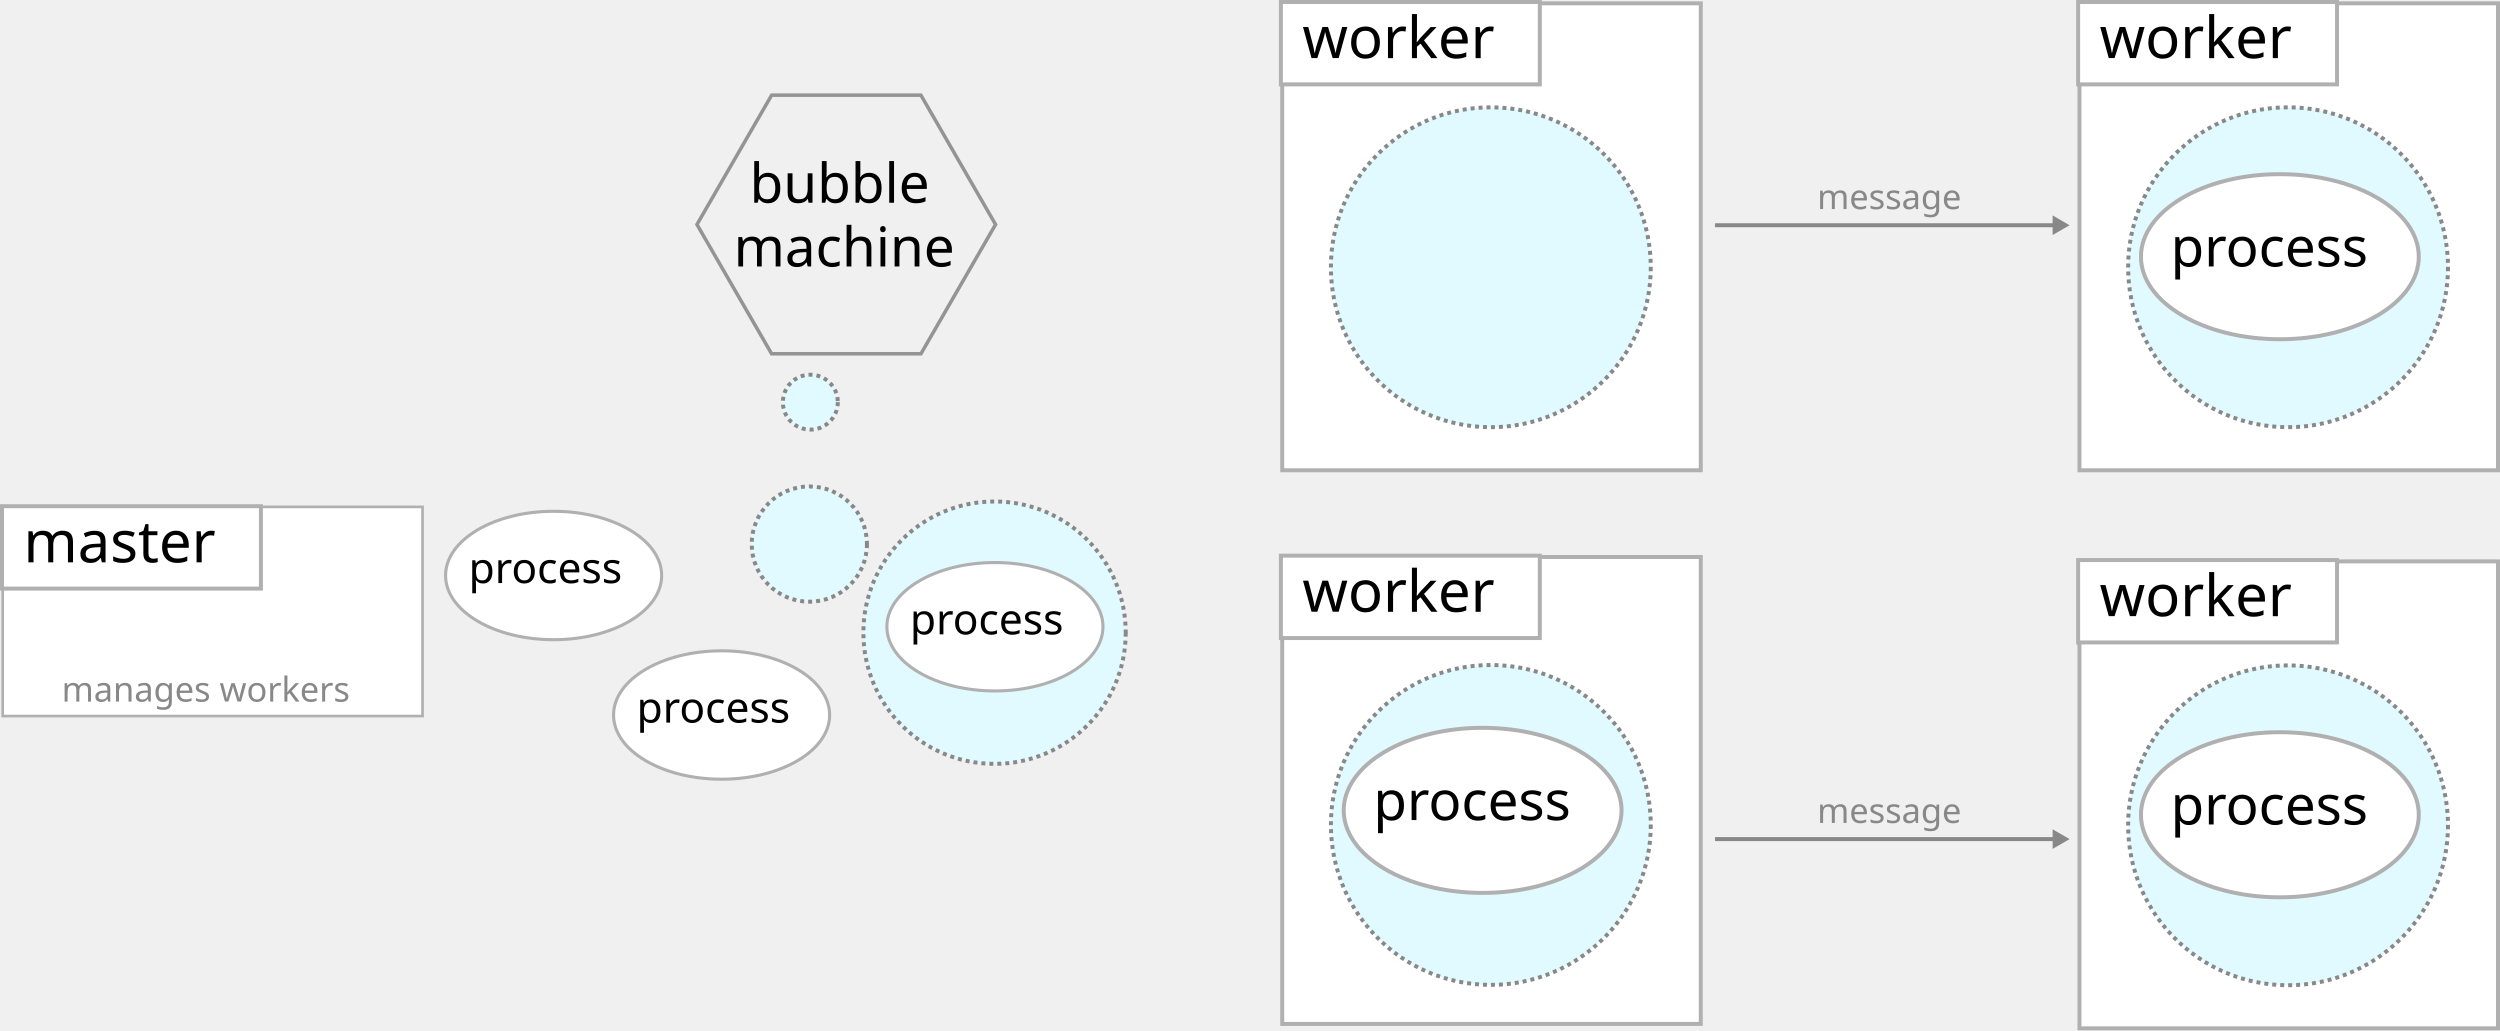
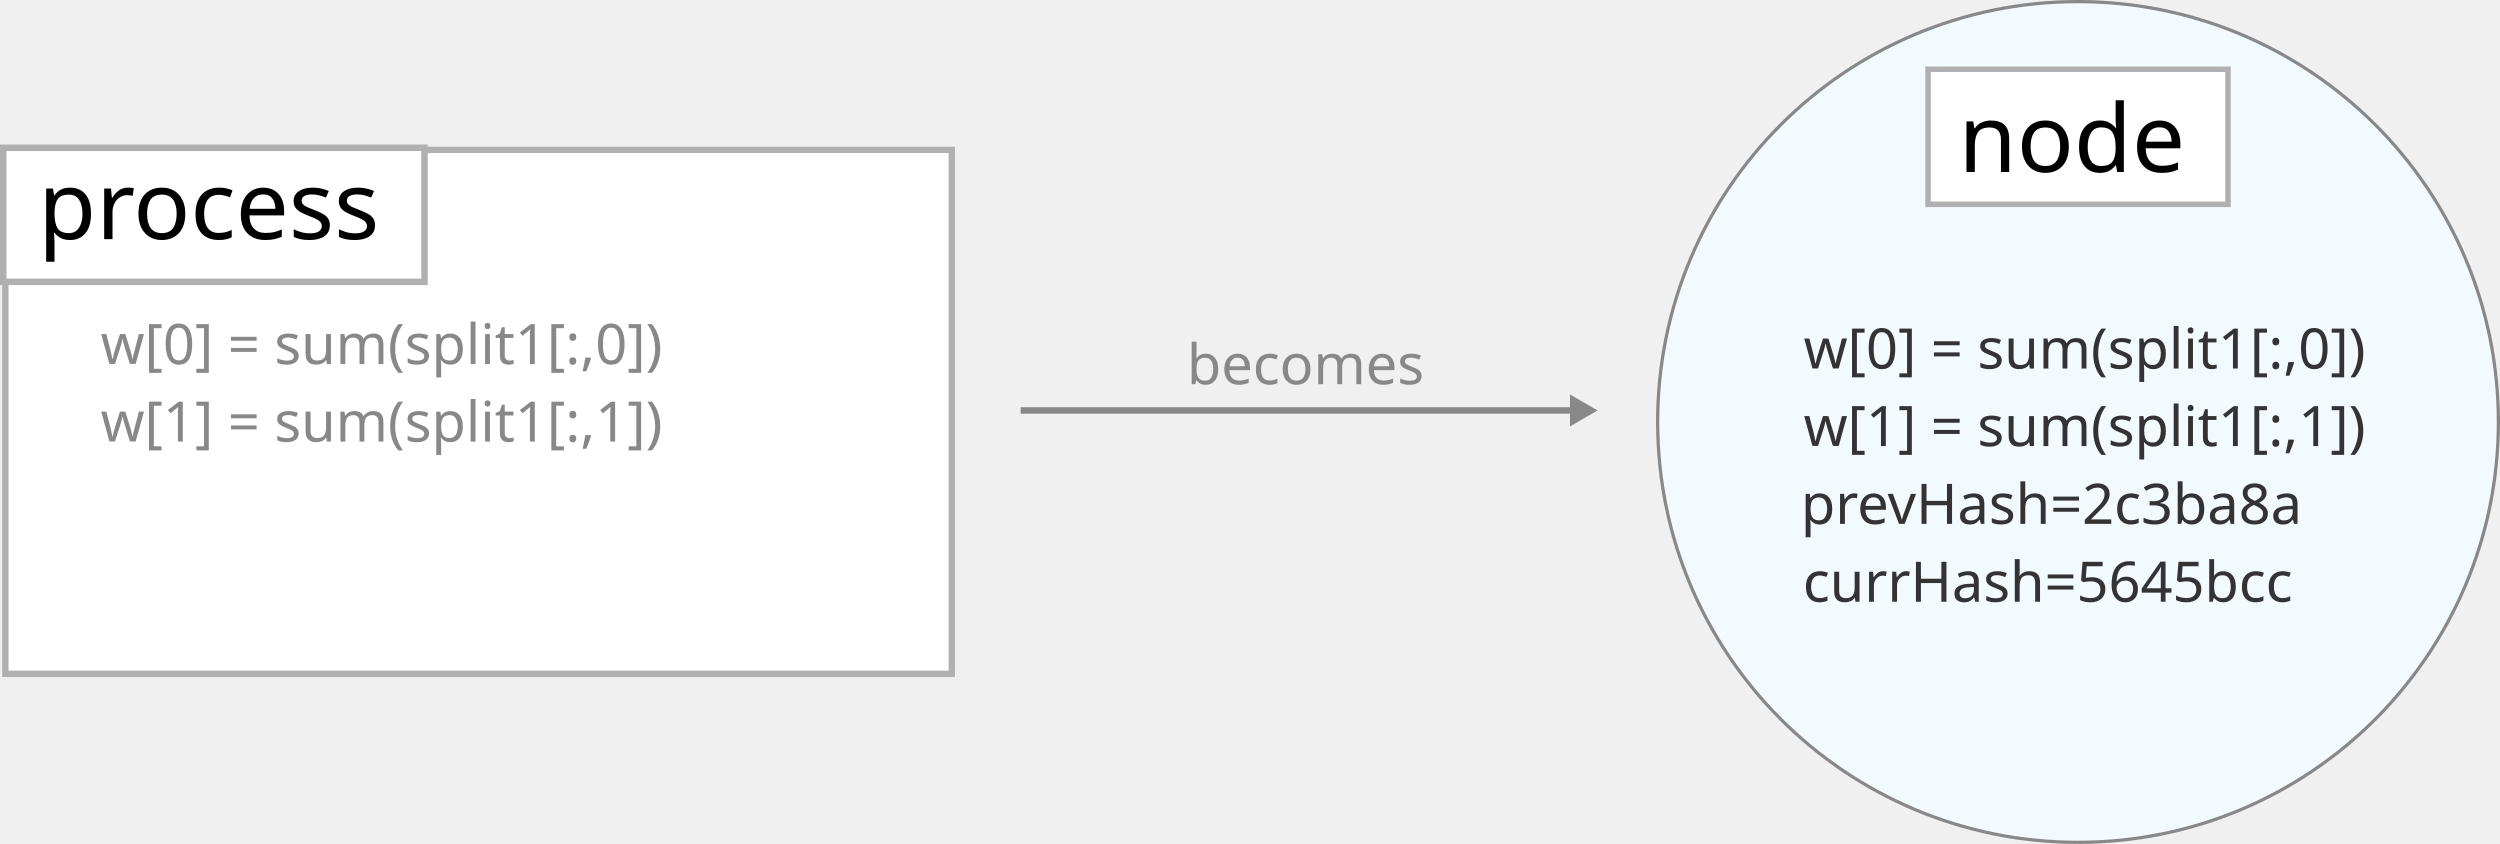
- <svg xmlns="http://www.w3.org/2000/svg" width="177.002mm" height="72.948mm" viewBox="0 0 627.171 258.478" id="svg2" version="1.1">
+ <svg xmlns="http://www.w3.org/2000/svg" width="108.79mm" height="36.726mm" viewBox="0 0 385.478 130.132" id="svg2" version="1.1">
  <defs id="defs4">
    <marker orient="auto" refY="0" refX="0" id="marker5463" style="overflow:visible">
      <path id="path5465" d="m 5.77,0 -8.65,5 0,-10 8.65,5 z" style="fill:#888888;fill-opacity:1;fill-rule:evenodd;stroke:#888888;stroke-width:1pt;stroke-opacity:1" transform="scale(0.4,0.4)" />
    </marker>
    <marker style="overflow:visible" id="marker11554" refX="0" refY="0" orient="auto">
      <path transform="scale(0.4,0.4)" style="fill:#888888;fill-opacity:1;fill-rule:evenodd;stroke:#888888;stroke-width:1pt;stroke-opacity:1" d="m 5.77,0 -8.65,5 0,-10 8.65,5 z" id="path11556" />
    </marker>
    <marker orient="auto" refY="0" refX="0" id="marker10942" style="overflow:visible">
      <path id="path10944" d="m 5.77,0 -8.65,5 0,-10 8.65,5 z" style="fill:#888888;fill-opacity:1;fill-rule:evenodd;stroke:#888888;stroke-width:1pt;stroke-opacity:1" transform="scale(0.4,0.4)" />
    </marker>
    <marker orient="auto" refY="0" refX="0" id="marker9316" style="overflow:visible">
      <path id="path9318" d="m 5.77,0 -8.65,5 0,-10 8.65,5 z" style="fill:#888888;fill-opacity:1;fill-rule:evenodd;stroke:#888888;stroke-width:1pt;stroke-opacity:1" transform="scale(0.4,0.4)" />
    </marker>
    <marker style="overflow:visible" id="marker7539" refX="0" refY="0" orient="auto">
      <path transform="scale(0.4,0.4)" style="fill:#888888;fill-opacity:1;fill-rule:evenodd;stroke:#888888;stroke-width:1pt;stroke-opacity:1" d="m 5.77,0 -8.65,5 0,-10 8.65,5 z" id="path7541" />
    </marker>
    <marker style="overflow:visible" id="marker4683" refX="0" refY="0" orient="auto">
      <path transform="scale(0.4,0.4)" style="fill:#888888;fill-opacity:1;fill-rule:evenodd;stroke:#888888;stroke-width:1pt;stroke-opacity:1" d="m 5.77,0 -8.65,5 0,-10 8.65,5 z" id="path4685" />
    </marker>
    <marker style="overflow:visible" id="marker4637" refX="0" refY="0" orient="auto">
      <path transform="scale(0.4,0.4)" style="fill:#888888;fill-opacity:1;fill-rule:evenodd;stroke:#888888;stroke-width:1pt;stroke-opacity:1" d="m 5.77,0 -8.65,5 0,-10 8.65,5 z" id="path4639" />
    </marker>
    <marker style="overflow:visible" id="marker4543" refX="0" refY="0" orient="auto">
      <path transform="matrix(-0.8,0,0,-0.8,-10,0)" style="fill:#888888;fill-opacity:1;fill-rule:evenodd;stroke:#888888;stroke-width:1pt;stroke-opacity:1" d="M 0,0 5,-5 -12.5,0 5,5 0,0 Z" id="path4545" />
    </marker>
    <marker style="overflow:visible" id="marker4515" refX="0" refY="0" orient="auto">
      <path transform="matrix(-0.8,0,0,-0.8,-10,0)" style="fill:#888888;fill-opacity:1;fill-rule:evenodd;stroke:#888888;stroke-width:1pt;stroke-opacity:1" d="M 0,0 5,-5 -12.5,0 5,5 0,0 Z" id="path4517" />
    </marker>
    <marker style="overflow:visible" id="marker4493" refX="0" refY="0" orient="auto">
      <path transform="matrix(-0.8,0,0,-0.8,-10,0)" style="fill:#888888;fill-opacity:1;fill-rule:evenodd;stroke:#888888;stroke-width:1pt;stroke-opacity:1" d="M 0,0 5,-5 -12.5,0 5,5 0,0 Z" id="path4495" />
    </marker>
-     <marker style="overflow:visible" id="marker10108-3" refX="0" refY="0" orient="auto">
-       <path transform="scale(0.4,0.4)" style="fill:#888888;fill-opacity:1;fill-rule:evenodd;stroke:#888888;stroke-width:1pt;stroke-opacity:1" d="m 5.77,0 -8.65,5 0,-10 8.65,5 z" id="path10110-1" />
+     <marker style="overflow:visible" id="marker10108-3-0" refX="0" refY="0" orient="auto">
+       <path transform="scale(0.4,0.4)" style="fill:#888888;fill-opacity:1;fill-rule:evenodd;stroke:#888888;stroke-width:1pt;stroke-opacity:1" d="m 5.77,0 -8.65,5 0,-10 8.65,5 z" id="path10110-1-9" />
    </marker>
  </defs>
-   <g id="layer1" transform="translate(-37.26332,-415.5455)">
-     <circle style="fill:#e1faff;fill-opacity:1;stroke:#888888;stroke-width:1;stroke-miterlimit:4;stroke-dasharray:1, 1;stroke-dashoffset:0;stroke-opacity:1" id="path4679" cx="286.765" cy="574.264" r="32.91" />
-     <rect style="fill:#ffffff;stroke:#b0b0b0;stroke-width:0.67;stroke-miterlimit:4;stroke-dasharray:none;stroke-dashoffset:0;stroke-opacity:1" id="rect8144-3" width="105.33" height="52.473" x="37.933" y="542.709" />
-     <rect y="542.539" x="37.763" height="20.67" width="64.955" id="rect8146-8" style="fill:#ffffff;stroke:#b0b0b0;stroke-width:1;stroke-miterlimit:4;stroke-dasharray:none;stroke-dashoffset:0;stroke-opacity:1" />
-     <text xml:space="preserve" style="font-style:normal;font-weight:normal;font-size:14.548px;line-height:125%;font-family:sans-serif;letter-spacing:0px;word-spacing:0px;fill:#000000;fill-opacity:1;stroke:none;stroke-width:1px;stroke-linecap:butt;stroke-linejoin:miter;stroke-opacity:1" x="43.152" y="556.622" id="text8148-0">
-       <tspan id="tspan8150-0" x="43.152" y="556.622">master</tspan>
+   <g id="layer1" transform="translate(112.4342,-481.8145)">
+     <circle r="64.816" cy="546.88" cx="207.978" id="circle4685-7" style="fill:#f2faff;fill-opacity:1;stroke:#888888;stroke-width:0.5;stroke-miterlimit:4;stroke-dasharray:none;stroke-dashoffset:0;stroke-opacity:1" />
+     <rect y="504.926" x="-111.61" height="80.789" width="145.932" id="rect4165-2-8" style="fill:#ffffff;stroke:#b0b0b0;stroke-width:0.979;stroke-miterlimit:4;stroke-dasharray:none;stroke-dashoffset:0;stroke-opacity:1" />
+     <rect style="fill:#ffffff;stroke:#b0b0b0;stroke-width:1;stroke-miterlimit:4;stroke-dasharray:none;stroke-dashoffset:0;stroke-opacity:1" id="rect4167-7-5" width="64.955" height="20.67" x="-111.934" y="504.602" />
+     <text id="text4169-6-7" y="518.685" x="-106.545" style="font-style:normal;font-weight:normal;font-size:14.548px;line-height:125%;font-family:sans-serif;letter-spacing:0px;word-spacing:0px;fill:#000000;fill-opacity:1;stroke:none;stroke-width:1px;stroke-linecap:butt;stroke-linejoin:miter;stroke-opacity:1" xml:space="preserve">
+       <tspan y="518.685" x="-106.545" id="tspan4171-6-5">process</tspan>
    </text>
-     <text xml:space="preserve" style="font-style:normal;font-weight:normal;font-size:8.62px;line-height:125%;font-family:sans-serif;letter-spacing:0px;word-spacing:0px;fill:#888888;fill-opacity:1;stroke:none;stroke-width:1px;stroke-linecap:butt;stroke-linejoin:miter;stroke-opacity:1" x="52.736" y="591.559" id="text4741-3-0">
-       <tspan x="52.736" y="591.559" id="tspan10052-4">manages workers</tspan>
+     <text xml:space="preserve" style="font-style:normal;font-weight:normal;font-size:8.62px;line-height:125%;font-family:sans-serif;letter-spacing:0px;word-spacing:0px;fill:#888888;fill-opacity:1;stroke:none;stroke-width:1px;stroke-linecap:butt;stroke-linejoin:miter;stroke-opacity:1" x="-96.92" y="537.949" id="text4741-3-0-1">
+       <tspan x="-96.92" y="537.949" id="tspan4344">w[0] = sum(split1[:,0])</tspan>
+       <tspan x="-96.92" y="548.724" id="tspan4375" />
    </text>
-     <g id="g4448" transform="translate(297.5598,-183.2509)">
-       <ellipse ry="16.105" rx="27.104" cy="743.172" cx="-121.415" id="path4159-3" style="fill:#ffffff;stroke:#b0b0b0;stroke-width:0.778;stroke-miterlimit:4;stroke-dasharray:none;stroke-dashoffset:0;stroke-opacity:1" />
-       <text id="text4161-4" y="745.07" x="-142.733" style="font-style:normal;font-weight:normal;font-size:10.652px;line-height:125%;font-family:sans-serif;letter-spacing:0px;word-spacing:0px;fill:#000000;fill-opacity:1;stroke:none;stroke-width:1px;stroke-linecap:butt;stroke-linejoin:miter;stroke-opacity:1" xml:space="preserve">
-         <tspan y="745.07" x="-142.733" id="tspan4163-4">process</tspan>
-       </text>
-     </g>
-     <g id="g4461" transform="translate(408.2741,-170.3938)">
-       <ellipse ry="16.105" rx="27.104" cy="743.172" cx="-121.415" id="ellipse4463" style="fill:#ffffff;stroke:#b0b0b0;stroke-width:0.778;stroke-miterlimit:4;stroke-dasharray:none;stroke-dashoffset:0;stroke-opacity:1" />
-       <text id="text4465" y="745.07" x="-142.733" style="font-style:normal;font-weight:normal;font-size:10.652px;line-height:125%;font-family:sans-serif;letter-spacing:0px;word-spacing:0px;fill:#000000;fill-opacity:1;stroke:none;stroke-width:1px;stroke-linecap:butt;stroke-linejoin:miter;stroke-opacity:1" xml:space="preserve">
-         <tspan y="745.07" x="-142.733" id="tspan4467">process</tspan>
-       </text>
-     </g>
-     <g id="g4469" transform="translate(339.7026,-148.2509)">
-       <ellipse style="fill:#ffffff;stroke:#b0b0b0;stroke-width:0.778;stroke-miterlimit:4;stroke-dasharray:none;stroke-dashoffset:0;stroke-opacity:1" id="ellipse4471" cx="-121.415" cy="743.172" rx="27.104" ry="16.105" />
-       <text xml:space="preserve" style="font-style:normal;font-weight:normal;font-size:10.652px;line-height:125%;font-family:sans-serif;letter-spacing:0px;word-spacing:0px;fill:#000000;fill-opacity:1;stroke:none;stroke-width:1px;stroke-linecap:butt;stroke-linejoin:miter;stroke-opacity:1" x="-142.733" y="745.07" id="text4473">
-         <tspan id="tspan4475" x="-142.733" y="745.07">process</tspan>
-       </text>
-     </g>
-     <rect y="416.38" x="358.934" height="117.143" width="105" id="rect4165-2" style="fill:#ffffff;stroke:#b0b0b0;stroke-width:1;stroke-miterlimit:4;stroke-dasharray:none;stroke-dashoffset:0;stroke-opacity:1" />
-     <circle r="40.124" cy="482.593" cx="411.267" id="circle4685" style="fill:#e1faff;fill-opacity:1;stroke:#888888;stroke-width:1;stroke-miterlimit:4;stroke-dasharray:1, 1;stroke-dashoffset:0;stroke-opacity:1" />
-     <rect style="fill:#ffffff;stroke:#b0b0b0;stroke-width:1;stroke-miterlimit:4;stroke-dasharray:none;stroke-dashoffset:0;stroke-opacity:1" id="rect4167-7" width="64.955" height="20.67" x="358.599" y="416.046" />
-     <text id="text4169-6" y="430.128" x="363.988" style="font-style:normal;font-weight:normal;font-size:14.548px;line-height:125%;font-family:sans-serif;letter-spacing:0px;word-spacing:0px;fill:#000000;fill-opacity:1;stroke:none;stroke-width:1px;stroke-linecap:butt;stroke-linejoin:miter;stroke-opacity:1" xml:space="preserve">
-       <tspan y="430.128" x="363.988" id="tspan4171-6">worker</tspan>
-     </text>
-     <rect style="fill:#ffffff;stroke:#b0b0b0;stroke-width:1;stroke-miterlimit:4;stroke-dasharray:none;stroke-dashoffset:0;stroke-opacity:1" id="rect4637" width="105" height="117.143" x="358.934" y="555.276" />
-     <circle style="fill:#e1faff;fill-opacity:1;stroke:#888888;stroke-width:1;stroke-miterlimit:4;stroke-dasharray:1, 1;stroke-dashoffset:0;stroke-opacity:1" id="circle4687" cx="411.267" cy="622.499" r="40.124" />
-     <rect y="554.941" x="358.599" height="20.67" width="64.955" id="rect4639" style="fill:#ffffff;stroke:#b0b0b0;stroke-width:1;stroke-miterlimit:4;stroke-dasharray:none;stroke-dashoffset:0;stroke-opacity:1" />
-     <text xml:space="preserve" style="font-style:normal;font-weight:normal;font-size:14.548px;line-height:125%;font-family:sans-serif;letter-spacing:0px;word-spacing:0px;fill:#000000;fill-opacity:1;stroke:none;stroke-width:1px;stroke-linecap:butt;stroke-linejoin:miter;stroke-opacity:1" x="363.988" y="569.024" id="text4641">
-       <tspan id="tspan4643" x="363.988" y="569.024">worker</tspan>
-     </text>
-     <ellipse style="fill:#ffffff;stroke:#b0b0b0;stroke-width:1;stroke-miterlimit:4;stroke-dasharray:none;stroke-dashoffset:0;stroke-opacity:1" id="ellipse4645" cx="409.213" cy="618.841" rx="34.85" ry="20.708" />
-     <text xml:space="preserve" style="font-style:normal;font-weight:normal;font-size:13.696px;line-height:125%;font-family:sans-serif;letter-spacing:0px;word-spacing:0px;fill:#000000;fill-opacity:1;stroke:none;stroke-width:1px;stroke-linecap:butt;stroke-linejoin:miter;stroke-opacity:1" x="381.802" y="621.282" id="text4647">
-       <tspan id="tspan4649" x="381.802" y="621.282">process</tspan>
-     </text>
-     <text xml:space="preserve" style="font-style:normal;font-weight:normal;font-size:14.548px;line-height:125%;font-family:sans-serif;letter-spacing:0px;word-spacing:0px;fill:#000000;fill-opacity:1;stroke:none;stroke-width:1px;stroke-linecap:butt;stroke-linejoin:miter;stroke-opacity:1" x="225.307" y="466.397" id="text8148-0-7">
-       <tspan x="225.307" y="466.397" id="tspan4677" style="font-size:13.75px;text-align:start;text-anchor:start">bubble</tspan>
-     </text>
-     <circle r="14.457" cy="552.041" cx="240.298" id="circle4681" style="fill:#e1faff;fill-opacity:1;stroke:#888888;stroke-width:1;stroke-miterlimit:4;stroke-dasharray:1, 1;stroke-dashoffset:0;stroke-opacity:1" />
-     <circle style="fill:#e1faff;fill-opacity:1;stroke:#888888;stroke-width:1;stroke-miterlimit:4;stroke-dasharray:1, 1;stroke-dashoffset:0;stroke-opacity:1" id="circle4683" cx="240.551" cy="516.433" r="6.89" />
-     <path style="fill:none;fill-opacity:1;stroke:#949494;stroke-width:0.888;stroke-miterlimit:4;stroke-dasharray:none;stroke-dashoffset:0;stroke-opacity:1" id="path4720" d="m 268.293,504.301 -37.455,0 -18.727,-32.437 18.727,-32.437 37.455,0 18.727,32.437 z" />
-     <path id="path10106-9" d="m 467.507,472.048 86.115,1e-5" style="fill:none;fill-rule:evenodd;stroke:#888888;stroke-width:1px;stroke-linecap:butt;stroke-linejoin:miter;stroke-opacity:1;marker-end:url(#marker10108-3)" />
-     <text id="text8158-79-9" y="467.999" x="493.139" style="font-style:normal;font-weight:normal;font-size:8.62px;line-height:125%;font-family:sans-serif;letter-spacing:0px;word-spacing:0px;fill:#888888;fill-opacity:1;stroke:none;stroke-width:1px;stroke-linecap:butt;stroke-linejoin:miter;stroke-opacity:1" xml:space="preserve">
-       <tspan y="467.999" x="493.139" id="tspan8160-13-2">message</tspan>
-     </text>
-     <path style="fill:none;fill-rule:evenodd;stroke:#888888;stroke-width:1px;stroke-linecap:butt;stroke-linejoin:miter;stroke-opacity:1;marker-end:url(#marker5463)" d="m 467.507,626.048 86.115,10e-6" id="path5457" />
-     <text xml:space="preserve" style="font-style:normal;font-weight:normal;font-size:8.62px;line-height:125%;font-family:sans-serif;letter-spacing:0px;word-spacing:0px;fill:#888888;fill-opacity:1;stroke:none;stroke-width:1px;stroke-linecap:butt;stroke-linejoin:miter;stroke-opacity:1" x="493.139" y="621.999" id="text5459">
-       <tspan id="tspan5461" x="493.139" y="621.999">message</tspan>
-     </text>
-     <rect style="fill:#ffffff;stroke:#b0b0b0;stroke-width:1;stroke-miterlimit:4;stroke-dasharray:none;stroke-dashoffset:0;stroke-opacity:1" id="rect5611" width="105" height="117.143" x="558.934" y="416.38" />
-     <circle style="fill:#e1faff;fill-opacity:1;stroke:#888888;stroke-width:1;stroke-miterlimit:4;stroke-dasharray:1, 1;stroke-dashoffset:0;stroke-opacity:1" id="circle5613" cx="611.267" cy="482.593" r="40.124" />
-     <rect y="416.046" x="558.599" height="20.67" width="64.955" id="rect5615" style="fill:#ffffff;stroke:#b0b0b0;stroke-width:1;stroke-miterlimit:4;stroke-dasharray:none;stroke-dashoffset:0;stroke-opacity:1" />
-     <text xml:space="preserve" style="font-style:normal;font-weight:normal;font-size:14.548px;line-height:125%;font-family:sans-serif;letter-spacing:0px;word-spacing:0px;fill:#000000;fill-opacity:1;stroke:none;stroke-width:1px;stroke-linecap:butt;stroke-linejoin:miter;stroke-opacity:1" x="563.988" y="430.128" id="text5617">
-       <tspan id="tspan5619" x="563.988" y="430.128">worker</tspan>
-     </text>
-     <ellipse style="fill:#ffffff;stroke:#b0b0b0;stroke-width:1;stroke-miterlimit:4;stroke-dasharray:none;stroke-dashoffset:0;stroke-opacity:1" id="ellipse5621" cx="609.213" cy="479.945" rx="34.85" ry="20.708" />
-     <text xml:space="preserve" style="font-style:normal;font-weight:normal;font-size:13.696px;line-height:125%;font-family:sans-serif;letter-spacing:0px;word-spacing:0px;fill:#000000;fill-opacity:1;stroke:none;stroke-width:1px;stroke-linecap:butt;stroke-linejoin:miter;stroke-opacity:1" x="581.802" y="482.386" id="text5623">
-       <tspan id="tspan5625" x="581.802" y="482.386">process</tspan>
-     </text>
-     <rect y="556.38" x="558.934" height="117.143" width="105" id="rect5627" style="fill:#ffffff;stroke:#b0b0b0;stroke-width:1;stroke-miterlimit:4;stroke-dasharray:none;stroke-dashoffset:0;stroke-opacity:1" />
-     <circle r="40.124" cy="622.593" cx="611.267" id="circle5629" style="fill:#e1faff;fill-opacity:1;stroke:#888888;stroke-width:1;stroke-miterlimit:4;stroke-dasharray:1, 1;stroke-dashoffset:0;stroke-opacity:1" />
-     <rect style="fill:#ffffff;stroke:#b0b0b0;stroke-width:1;stroke-miterlimit:4;stroke-dasharray:none;stroke-dashoffset:0;stroke-opacity:1" id="rect5631" width="64.955" height="20.67" x="558.599" y="556.046" />
-     <text id="text5633" y="570.128" x="563.988" style="font-style:normal;font-weight:normal;font-size:14.548px;line-height:125%;font-family:sans-serif;letter-spacing:0px;word-spacing:0px;fill:#000000;fill-opacity:1;stroke:none;stroke-width:1px;stroke-linecap:butt;stroke-linejoin:miter;stroke-opacity:1" xml:space="preserve">
-       <tspan y="570.128" x="563.988" id="tspan5635">worker</tspan>
-     </text>
-     <ellipse ry="20.708" rx="34.85" cy="619.945" cx="609.213" id="ellipse5637" style="fill:#ffffff;stroke:#b0b0b0;stroke-width:1;stroke-miterlimit:4;stroke-dasharray:none;stroke-dashoffset:0;stroke-opacity:1" />
-     <text id="text5639" y="622.386" x="581.802" style="font-style:normal;font-weight:normal;font-size:13.696px;line-height:125%;font-family:sans-serif;letter-spacing:0px;word-spacing:0px;fill:#000000;fill-opacity:1;stroke:none;stroke-width:1px;stroke-linecap:butt;stroke-linejoin:miter;stroke-opacity:1" xml:space="preserve">
-       <tspan y="622.386" x="581.802" id="tspan5641">process</tspan>
-     </text>
-     <text id="text4288" y="482.397" x="221.307" style="font-style:normal;font-weight:normal;font-size:14.548px;line-height:125%;font-family:sans-serif;letter-spacing:0px;word-spacing:0px;fill:#000000;fill-opacity:1;stroke:none;stroke-width:1px;stroke-linecap:butt;stroke-linejoin:miter;stroke-opacity:1" xml:space="preserve">
-       <tspan style="font-size:13.75px;text-align:start;text-anchor:start" id="tspan4292" y="482.397" x="221.307">machine</tspan>
-     </text>
-     <rect y="729.894" x="-14.365" height="80.789" width="145.932" id="rect4165-2-8" style="fill:#ffffff;stroke:#b0b0b0;stroke-width:0.979;stroke-miterlimit:4;stroke-dasharray:none;stroke-dashoffset:0;stroke-opacity:1" />
-     <rect style="fill:#ffffff;stroke:#b0b0b0;stroke-width:1;stroke-miterlimit:4;stroke-dasharray:none;stroke-dashoffset:0;stroke-opacity:1" id="rect4167-7-5" width="64.955" height="20.67" x="-14.69" y="729.57" />
-     <text id="text4169-6-7" y="743.653" x="-9.301" style="font-style:normal;font-weight:normal;font-size:14.548px;line-height:125%;font-family:sans-serif;letter-spacing:0px;word-spacing:0px;fill:#000000;fill-opacity:1;stroke:none;stroke-width:1px;stroke-linecap:butt;stroke-linejoin:miter;stroke-opacity:1" xml:space="preserve">
-       <tspan y="743.653" x="-9.301" id="tspan4171-6-5">process</tspan>
-     </text>
-     <text xml:space="preserve" style="font-style:normal;font-weight:normal;font-size:8.62px;line-height:125%;font-family:sans-serif;letter-spacing:0px;word-spacing:0px;fill:#888888;fill-opacity:1;stroke:none;stroke-width:1px;stroke-linecap:butt;stroke-linejoin:miter;stroke-opacity:1" x="0.325" y="762.917" id="text4741-3-0-1">
-       <tspan x="0.325" y="762.917" id="tspan4344">sum(split1[:,1])</tspan>
-       <tspan x="0.325" y="773.692" id="tspan4375" />
-     </text>
-     <flowRoot xml:space="preserve" id="flowRoot4346" style="fill:black;stroke:none;stroke-opacity:1;stroke-width:1px;stroke-linejoin:miter;stroke-linecap:butt;fill-opacity:1;font-family:sans-serif;font-style:normal;font-weight:normal;font-size:40px;line-height:125%;letter-spacing:0px;word-spacing:0px">
+     <flowRoot xml:space="preserve" id="flowRoot4346" style="font-style:normal;font-weight:normal;font-size:40px;line-height:125%;font-family:sans-serif;letter-spacing:0px;word-spacing:0px;fill:#000000;fill-opacity:1;stroke:none;stroke-width:1px;stroke-linecap:butt;stroke-linejoin:miter;stroke-opacity:1">
      <flowRegion id="flowRegion4348">
        <rect id="rect4350" width="199.505" height="122.734" x="-69.701" y="295.853" />
      </flowRegion>
      <flowPara id="flowPara4352" />
    </flowRoot>
-     <rect style="fill:#ffffff;stroke:#b0b0b0;stroke-width:0.979;stroke-miterlimit:4;stroke-dasharray:none;stroke-dashoffset:0;stroke-opacity:1" id="rect4354" width="145.932" height="80.789" x="166.452" y="729.894" />
-     <rect y="729.57" x="166.127" height="20.67" width="64.955" id="rect4356" style="fill:#ffffff;stroke:#b0b0b0;stroke-width:1;stroke-miterlimit:4;stroke-dasharray:none;stroke-dashoffset:0;stroke-opacity:1" />
-     <text xml:space="preserve" style="font-style:normal;font-weight:normal;font-size:14.548px;line-height:125%;font-family:sans-serif;letter-spacing:0px;word-spacing:0px;fill:#000000;fill-opacity:1;stroke:none;stroke-width:1px;stroke-linecap:butt;stroke-linejoin:miter;stroke-opacity:1" x="171.517" y="743.653" id="text4358">
-       <tspan id="tspan4360" x="171.517" y="743.653">node</tspan>
+     <g id="g4429" transform="translate(9.3452,0)">
+       <rect style="fill:#ffffff;stroke:#b0b0b0;stroke-width:0.847;stroke-miterlimit:4;stroke-dasharray:none;stroke-dashoffset:0;stroke-opacity:1" id="rect4356" width="46.25" height="20.823" x="175.508" y="492.497" />
+       <text id="text4358" y="508.332" x="180.202" style="font-style:normal;font-weight:normal;font-size:14.548px;line-height:125%;font-family:sans-serif;letter-spacing:0px;word-spacing:0px;fill:#000000;fill-opacity:1;stroke:none;stroke-width:1px;stroke-linecap:butt;stroke-linejoin:miter;stroke-opacity:1" xml:space="preserve">
+         <tspan y="508.332" x="180.202" id="tspan4360">node</tspan>
+       </text>
+     </g>
+     <text xml:space="preserve" style="font-style:normal;font-weight:normal;font-size:8.62px;line-height:125%;font-family:sans-serif;letter-spacing:0px;word-spacing:0px;fill:#888888;fill-opacity:1;stroke:none;stroke-width:1px;stroke-linecap:butt;stroke-linejoin:miter;stroke-opacity:1" x="-96.92" y="549.901" id="text4741-3-0-1-2">
+       <tspan x="-96.92" y="549.901" id="tspan4344-7">w[1] = sum(split1[:,1])</tspan>
+       <tspan x="-96.92" y="560.676" id="tspan4375-9" />
    </text>
-     <text id="text4362" y="762.917" x="181.142" style="font-style:normal;font-weight:normal;font-size:8.62px;line-height:125%;font-family:sans-serif;letter-spacing:0px;word-spacing:0px;fill:#888888;fill-opacity:1;stroke:none;stroke-width:1px;stroke-linecap:butt;stroke-linejoin:miter;stroke-opacity:1" xml:space="preserve">
-       <tspan id="tspan4364" y="762.917" x="181.142">w[0] = 0</tspan>
-       <tspan id="tspan4366" y="773.692" x="181.142">w[1] = 0</tspan>
-       <tspan id="tspan4368" y="784.468" x="181.142">def update()</tspan>
+     <text xml:space="preserve" style="font-style:normal;font-weight:normal;font-size:8.62px;line-height:125%;font-family:sans-serif;letter-spacing:0px;word-spacing:0px;fill:#333333;fill-opacity:1;stroke:none;stroke-width:1px;stroke-linecap:butt;stroke-linejoin:miter;stroke-opacity:1" x="165.671" y="538.64" id="text4741-3-0-1-6">
+       <tspan x="165.671" y="538.64" id="tspan4344-6">w[0] = sum(split1[:,0])</tspan>
+       <tspan x="165.671" y="549.415" id="tspan4375-5" />
    </text>
-     <text id="text4312" y="774.917" x="0.325" style="font-style:normal;font-weight:normal;font-size:8.62px;line-height:125%;font-family:sans-serif;letter-spacing:0px;word-spacing:0px;fill:#888888;fill-opacity:1;stroke:none;stroke-width:1px;stroke-linecap:butt;stroke-linejoin:miter;stroke-opacity:1" xml:space="preserve">
-       <tspan id="tspan4314" y="774.917" x="0.325">writeResultToFile()</tspan>
-       <tspan id="tspan4316" y="785.692" x="0.325" />
+     <text xml:space="preserve" style="font-style:normal;font-weight:normal;font-size:8.62px;line-height:125%;font-family:sans-serif;letter-spacing:0px;word-spacing:0px;fill:#333333;fill-opacity:1;stroke:none;stroke-width:1px;stroke-linecap:butt;stroke-linejoin:miter;stroke-opacity:1" x="165.671" y="550.592" id="text4741-3-0-1-2-9">
+       <tspan x="165.671" y="550.592" id="tspan4344-7-9">w[1] = sum(split1[:,1])</tspan>
+       <tspan x="165.671" y="561.367" id="tspan4375-9-2" />
+     </text>
+     <text id="text3503" y="562.592" x="165.25" style="font-style:normal;font-weight:normal;font-size:8.62px;line-height:125%;font-family:sans-serif;letter-spacing:0px;word-spacing:0px;fill:#333333;fill-opacity:1;stroke:none;stroke-width:1px;stroke-linecap:butt;stroke-linejoin:miter;stroke-opacity:1" xml:space="preserve">
+       <tspan id="tspan3505" y="562.592" x="165.25">prevHash=2c3ba8a</tspan>
+       <tspan id="tspan3507" y="573.367" x="165.25" />
+     </text>
+     <text xml:space="preserve" style="font-style:normal;font-weight:normal;font-size:8.62px;line-height:125%;font-family:sans-serif;letter-spacing:0px;word-spacing:0px;fill:#333333;fill-opacity:1;stroke:none;stroke-width:1px;stroke-linecap:butt;stroke-linejoin:miter;stroke-opacity:1" x="165.557" y="574.592" id="text3509">
+       <tspan x="165.557" y="574.592" id="tspan3511">currHash=5645bcc</tspan>
+       <tspan x="165.557" y="585.367" id="tspan3513" />
+     </text>
+     <path id="path10106-9-1" d="m 44.945,545.102 86.116,10e-6" style="fill:none;fill-rule:evenodd;stroke:#888888;stroke-width:1px;stroke-linecap:butt;stroke-linejoin:miter;stroke-opacity:1;marker-end:url(#marker10108-3-0)" />
+     <text id="text8158-79-9-6" y="541.053" x="70.577" style="font-style:normal;font-weight:normal;font-size:8.62px;line-height:125%;font-family:sans-serif;letter-spacing:0px;word-spacing:0px;fill:#888888;fill-opacity:1;stroke:none;stroke-width:1px;stroke-linecap:butt;stroke-linejoin:miter;stroke-opacity:1" xml:space="preserve">
+       <tspan y="541.053" x="70.577" id="tspan8160-13-2-4">becomes</tspan>
    </text>
  </g>
</svg>
